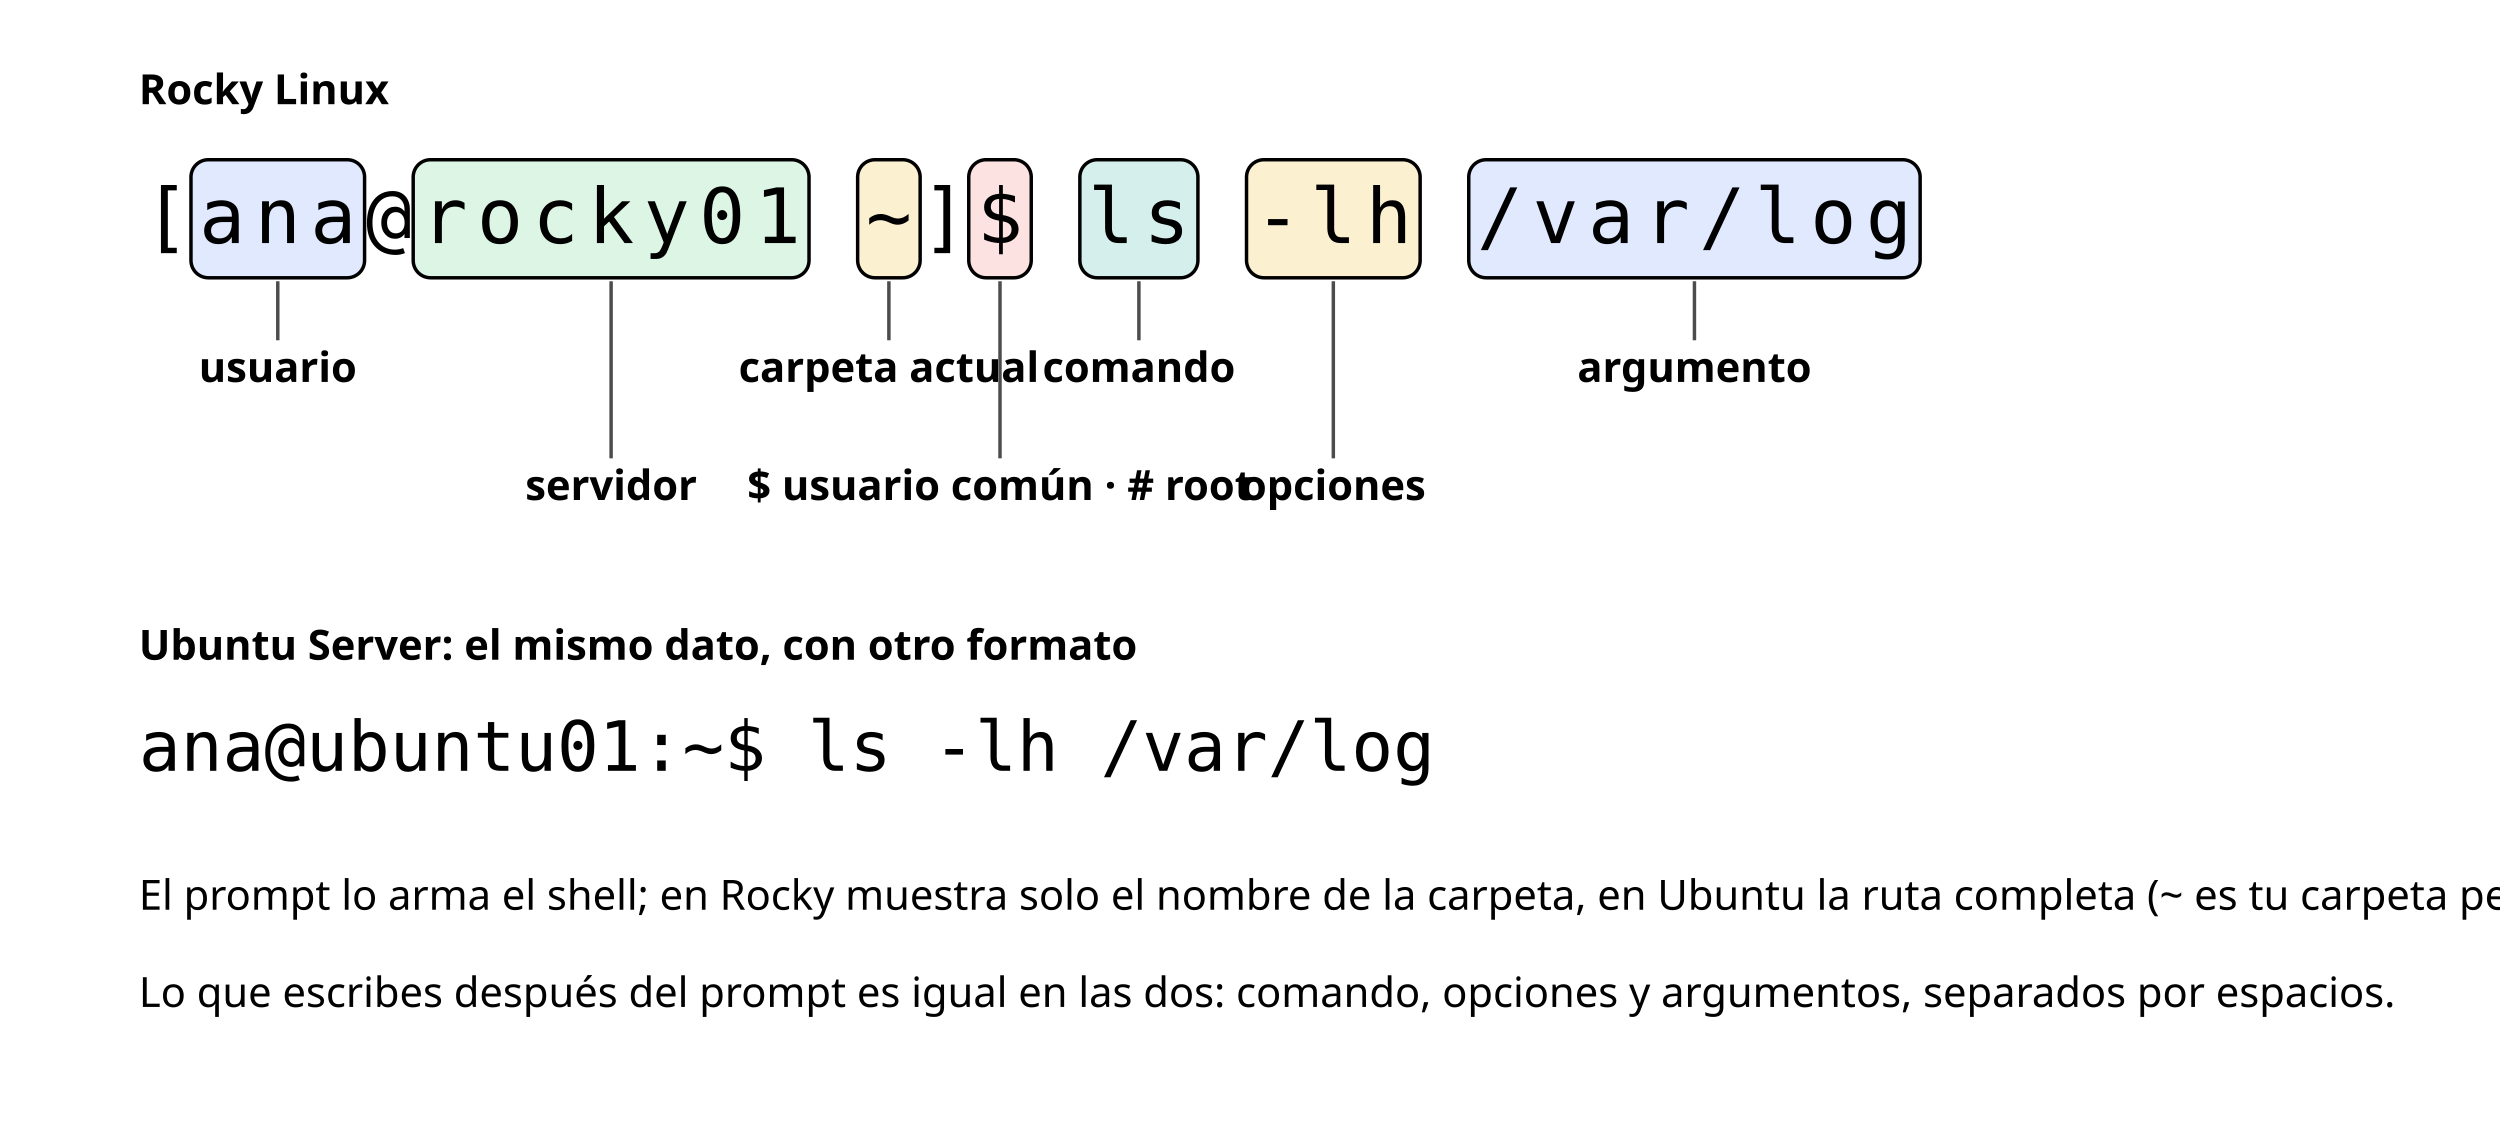
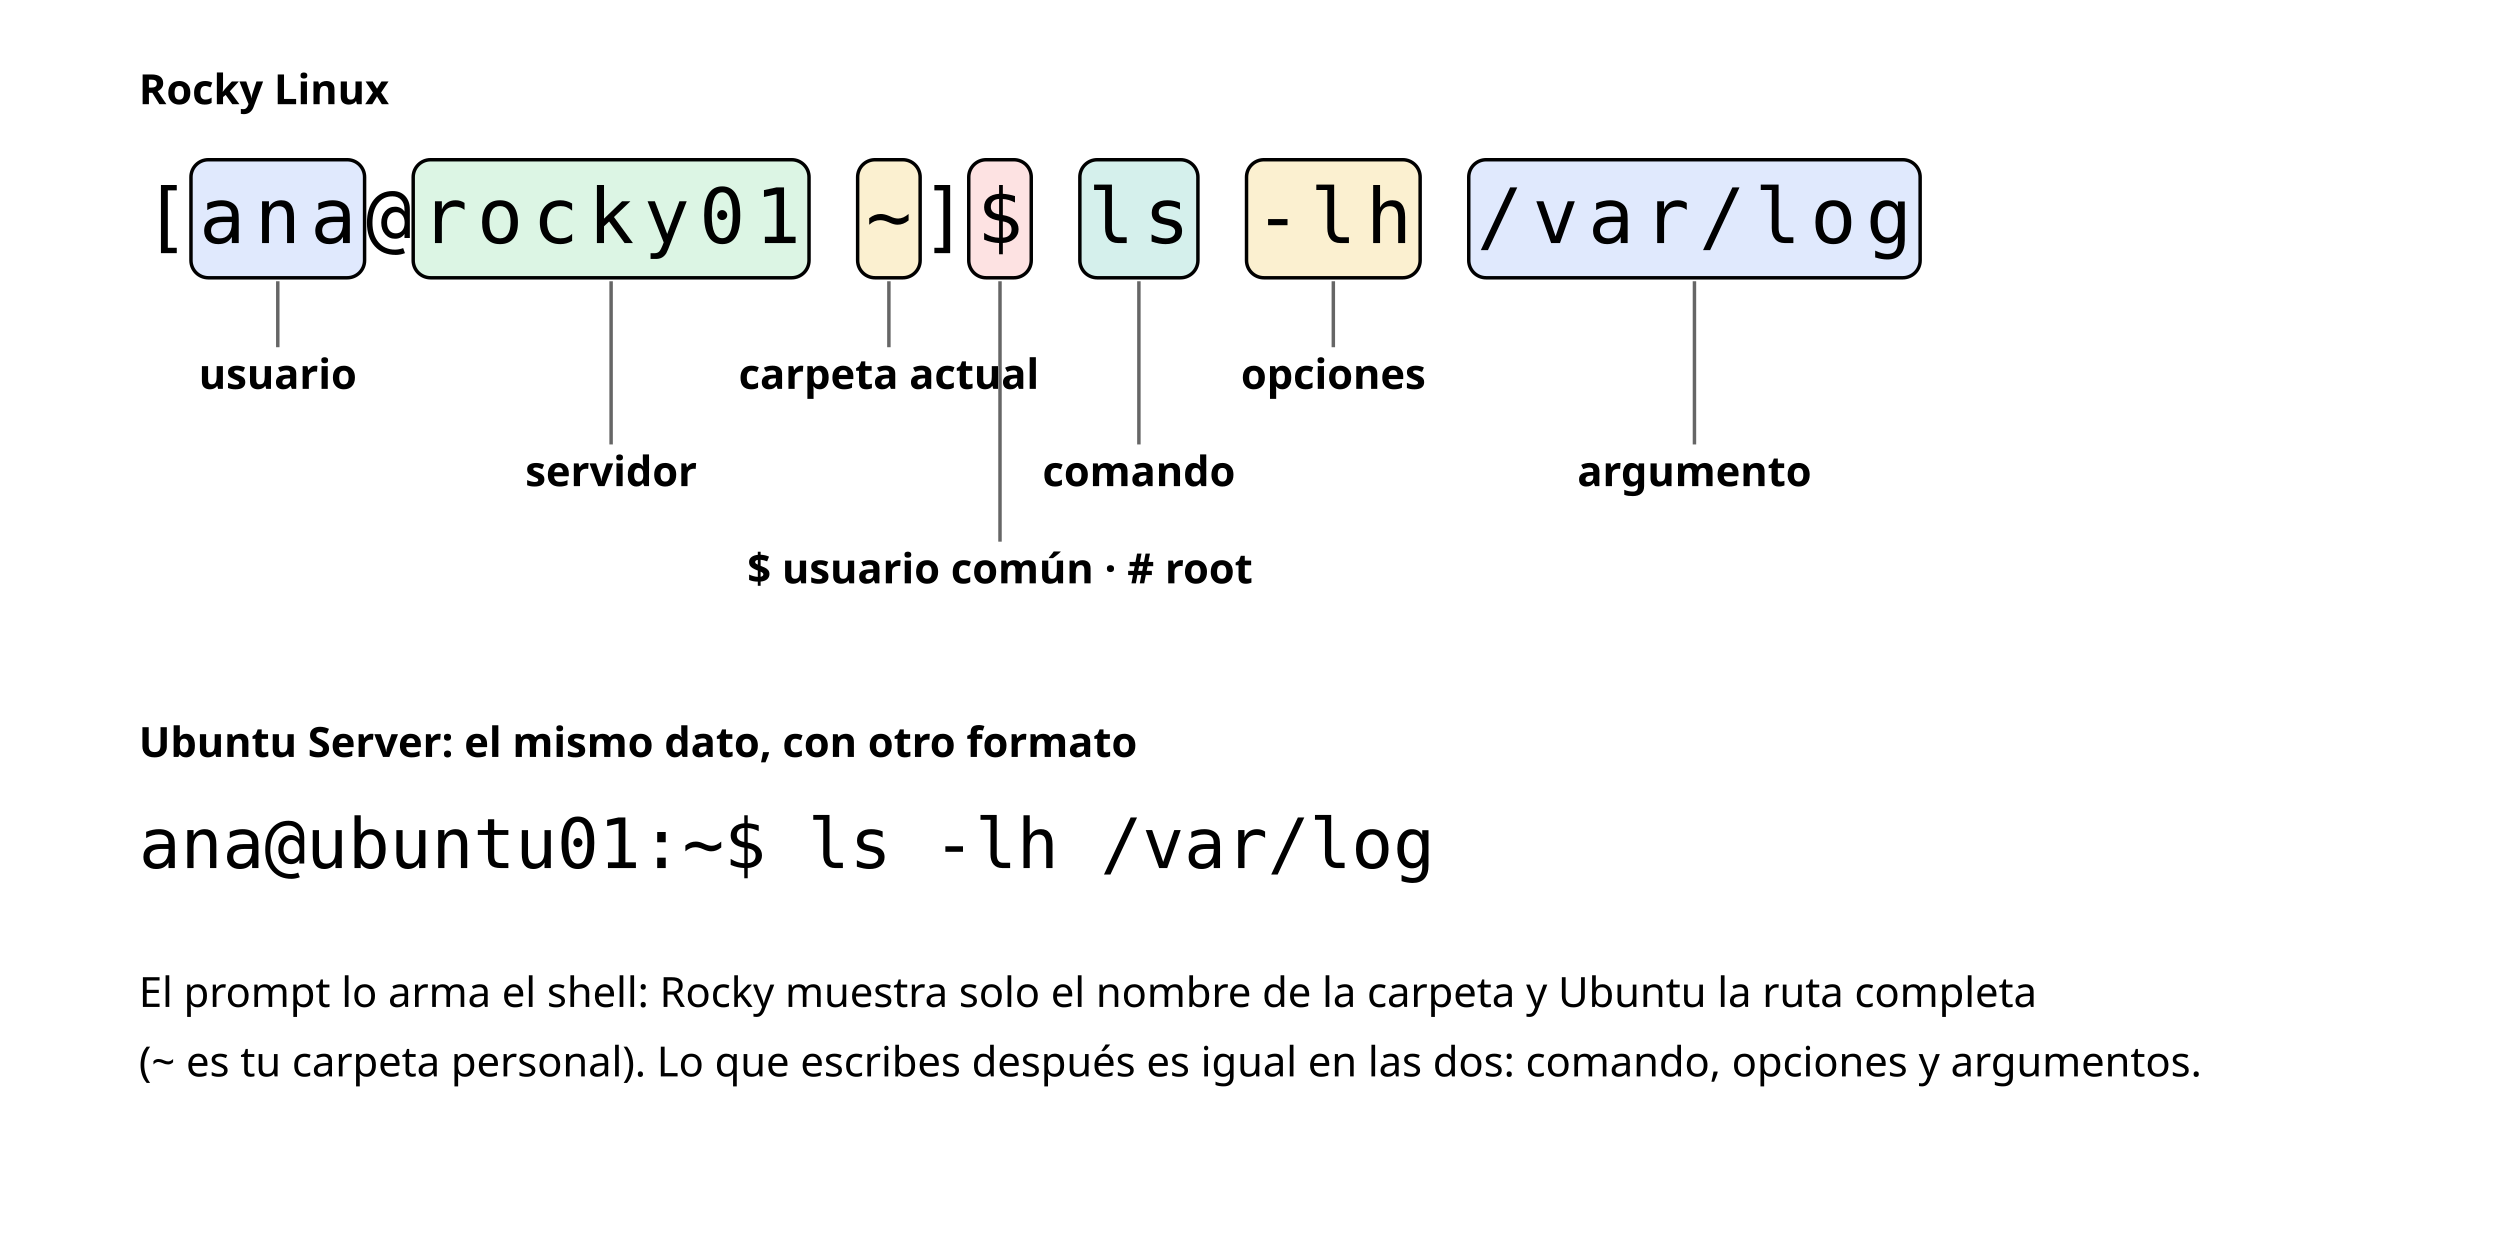
- <svg xmlns="http://www.w3.org/2000/svg" viewBox="0 0 720 330" font-family="system-ui, sans-serif" font-size="12">
+ <svg xmlns="http://www.w3.org/2000/svg" viewBox="0 0 720 360" font-family="system-ui, sans-serif" font-size="12">
  <text x="40" y="30" font-weight="700" fill="currentColor">Rocky Linux</text>
  <rect x="55" y="46" width="50" height="34" rx="5" fill="var(--info-soft, #e0e9fd)" stroke="currentColor" stroke-width="1" />
  <rect x="119" y="46" width="114" height="34" rx="5" fill="var(--ok-soft, #dcf5e4)" stroke="currentColor" stroke-width="1" />
  <rect x="247" y="46" width="18" height="34" rx="5" fill="var(--warn-soft, #fbf0d0)" stroke="currentColor" stroke-width="1" />
  <rect x="279" y="46" width="18" height="34" rx="5" fill="var(--bad-soft, #fde2e2)" stroke="currentColor" stroke-width="1" />
  <rect x="311" y="46" width="34" height="34" rx="5" fill="var(--accent-soft, #d5f0ec)" stroke="currentColor" stroke-width="1" />
  <rect x="359" y="46" width="50" height="34" rx="5" fill="var(--warn-soft, #fbf0d0)" stroke="currentColor" stroke-width="1" />
  <rect x="423" y="46" width="130" height="34" rx="5" fill="var(--info-soft, #e0e9fd)" stroke="currentColor" stroke-width="1" />
  <text x="48.0" y="70" text-anchor="middle" font-family="ui-monospace, monospace" font-size="22" fill="currentColor">[</text>
  <text x="64.0" y="70" text-anchor="middle" font-family="ui-monospace, monospace" font-size="22" fill="currentColor">a</text>
  <text x="80.0" y="70" text-anchor="middle" font-family="ui-monospace, monospace" font-size="22" fill="currentColor">n</text>
  <text x="96.0" y="70" text-anchor="middle" font-family="ui-monospace, monospace" font-size="22" fill="currentColor">a</text>
  <text x="112.0" y="70" text-anchor="middle" font-family="ui-monospace, monospace" font-size="22" fill="currentColor">@</text>
  <text x="128.0" y="70" text-anchor="middle" font-family="ui-monospace, monospace" font-size="22" fill="currentColor">r</text>
  <text x="144.0" y="70" text-anchor="middle" font-family="ui-monospace, monospace" font-size="22" fill="currentColor">o</text>
  <text x="160.0" y="70" text-anchor="middle" font-family="ui-monospace, monospace" font-size="22" fill="currentColor">c</text>
  <text x="176.0" y="70" text-anchor="middle" font-family="ui-monospace, monospace" font-size="22" fill="currentColor">k</text>
  <text x="192.0" y="70" text-anchor="middle" font-family="ui-monospace, monospace" font-size="22" fill="currentColor">y</text>
  <text x="208.0" y="70" text-anchor="middle" font-family="ui-monospace, monospace" font-size="22" fill="currentColor">0</text>
  <text x="224.0" y="70" text-anchor="middle" font-family="ui-monospace, monospace" font-size="22" fill="currentColor">1</text>
  <text x="256.0" y="70" text-anchor="middle" font-family="ui-monospace, monospace" font-size="22" fill="currentColor">~</text>
  <text x="272.0" y="70" text-anchor="middle" font-family="ui-monospace, monospace" font-size="22" fill="currentColor">]</text>
  <text x="288.0" y="70" text-anchor="middle" font-family="ui-monospace, monospace" font-size="22" fill="currentColor">$</text>
  <text x="320.0" y="70" text-anchor="middle" font-family="ui-monospace, monospace" font-size="22" fill="currentColor">l</text>
  <text x="336.0" y="70" text-anchor="middle" font-family="ui-monospace, monospace" font-size="22" fill="currentColor">s</text>
  <text x="368.0" y="70" text-anchor="middle" font-family="ui-monospace, monospace" font-size="22" fill="currentColor">-</text>
  <text x="384.0" y="70" text-anchor="middle" font-family="ui-monospace, monospace" font-size="22" fill="currentColor">l</text>
  <text x="400.0" y="70" text-anchor="middle" font-family="ui-monospace, monospace" font-size="22" fill="currentColor">h</text>
  <text x="432.0" y="70" text-anchor="middle" font-family="ui-monospace, monospace" font-size="22" fill="currentColor">/</text>
  <text x="448.0" y="70" text-anchor="middle" font-family="ui-monospace, monospace" font-size="22" fill="currentColor">v</text>
  <text x="464.0" y="70" text-anchor="middle" font-family="ui-monospace, monospace" font-size="22" fill="currentColor">a</text>
  <text x="480.0" y="70" text-anchor="middle" font-family="ui-monospace, monospace" font-size="22" fill="currentColor">r</text>
  <text x="496.0" y="70" text-anchor="middle" font-family="ui-monospace, monospace" font-size="22" fill="currentColor">/</text>
  <text x="512.0" y="70" text-anchor="middle" font-family="ui-monospace, monospace" font-size="22" fill="currentColor">l</text>
  <text x="528.0" y="70" text-anchor="middle" font-family="ui-monospace, monospace" font-size="22" fill="currentColor">o</text>
  <text x="544.0" y="70" text-anchor="middle" font-family="ui-monospace, monospace" font-size="22" fill="currentColor">g</text>
-   <line x1="80.0" y1="81" x2="80.0" y2="98" stroke="currentColor" stroke-width="1" opacity="0.7" />
-   <text x="80.0" y="110" text-anchor="middle" font-size="12" font-weight="600" fill="currentColor">usuario</text>
-   <line x1="176.0" y1="81" x2="176.0" y2="132" stroke="currentColor" stroke-width="1" opacity="0.7" />
-   <text x="176.0" y="144" text-anchor="middle" font-size="12" font-weight="600" fill="currentColor">servidor</text>
-   <line x1="256.0" y1="81" x2="256.0" y2="98" stroke="currentColor" stroke-width="1" opacity="0.7" />
-   <text x="256.0" y="110" text-anchor="middle" font-size="12" font-weight="600" fill="currentColor">carpeta actual</text>
-   <line x1="288.0" y1="81" x2="288.0" y2="132" stroke="currentColor" stroke-width="1" opacity="0.7" />
-   <text x="288.0" y="144" text-anchor="middle" font-size="12" font-weight="600" fill="currentColor">$ usuario común · # root</text>
-   <line x1="328.0" y1="81" x2="328.0" y2="98" stroke="currentColor" stroke-width="1" opacity="0.7" />
-   <text x="328.0" y="110" text-anchor="middle" font-size="12" font-weight="600" fill="currentColor">comando</text>
-   <line x1="384.0" y1="81" x2="384.0" y2="132" stroke="currentColor" stroke-width="1" opacity="0.7" />
-   <text x="384.0" y="144" text-anchor="middle" font-size="12" font-weight="600" fill="currentColor">opciones</text>
-   <line x1="488.0" y1="81" x2="488.0" y2="98" stroke="currentColor" stroke-width="1" opacity="0.7" />
-   <text x="488.0" y="110" text-anchor="middle" font-size="12" font-weight="600" fill="currentColor">argumento</text>
-   <text x="40" y="190" font-weight="700" fill="currentColor">Ubuntu Server: el mismo dato, con otro formato</text>
-   <text x="40" y="222" font-family="ui-monospace, monospace" font-size="20" fill="currentColor">ana@ubuntu01:~$ ls -lh /var/log</text>
-   <text x="40" y="262" font-size="12" fill="currentColor">El prompt lo arma el shell; en Rocky muestra solo el nombre de la carpeta, en Ubuntu la ruta completa (~ es tu carpeta personal).</text>
-   <text x="40" y="290" font-size="12" fill="currentColor">Lo que escribes después del prompt es igual en las dos: comando, opciones y argumentos, separados por espacios.</text>
+   <line x1="80.0" y1="81" x2="80.0" y2="100" stroke="currentColor" stroke-width="1" opacity="0.6" />
+   <text x="80.0" y="112" text-anchor="middle" font-size="12" font-weight="600" fill="currentColor" stroke="var(--surface, #fff)" stroke-width="4" paint-order="stroke">usuario</text>
+   <line x1="256.0" y1="81" x2="256.0" y2="100" stroke="currentColor" stroke-width="1" opacity="0.6" />
+   <text x="256.0" y="112" text-anchor="middle" font-size="12" font-weight="600" fill="currentColor" stroke="var(--surface, #fff)" stroke-width="4" paint-order="stroke">carpeta actual</text>
+   <line x1="384.0" y1="81" x2="384.0" y2="100" stroke="currentColor" stroke-width="1" opacity="0.6" />
+   <text x="384.0" y="112" text-anchor="middle" font-size="12" font-weight="600" fill="currentColor" stroke="var(--surface, #fff)" stroke-width="4" paint-order="stroke">opciones</text>
+   <line x1="176.0" y1="81" x2="176.0" y2="128" stroke="currentColor" stroke-width="1" opacity="0.6" />
+   <text x="176.0" y="140" text-anchor="middle" font-size="12" font-weight="600" fill="currentColor" stroke="var(--surface, #fff)" stroke-width="4" paint-order="stroke">servidor</text>
+   <line x1="328.0" y1="81" x2="328.0" y2="128" stroke="currentColor" stroke-width="1" opacity="0.6" />
+   <text x="328.0" y="140" text-anchor="middle" font-size="12" font-weight="600" fill="currentColor" stroke="var(--surface, #fff)" stroke-width="4" paint-order="stroke">comando</text>
+   <line x1="488.0" y1="81" x2="488.0" y2="128" stroke="currentColor" stroke-width="1" opacity="0.6" />
+   <text x="488.0" y="140" text-anchor="middle" font-size="12" font-weight="600" fill="currentColor" stroke="var(--surface, #fff)" stroke-width="4" paint-order="stroke">argumento</text>
+   <line x1="288.0" y1="81" x2="288.0" y2="156" stroke="currentColor" stroke-width="1" opacity="0.6" />
+   <text x="288.0" y="168" text-anchor="middle" font-size="12" font-weight="600" fill="currentColor" stroke="var(--surface, #fff)" stroke-width="4" paint-order="stroke">$ usuario común · # root</text>
+   <text x="40" y="218" font-weight="700" fill="currentColor">Ubuntu Server: el mismo dato, con otro formato</text>
+   <text x="40" y="250" font-family="ui-monospace, monospace" font-size="20" fill="currentColor">ana@ubuntu01:~$ ls -lh /var/log</text>
+   <text x="40" y="290" font-size="12" fill="currentColor">El prompt lo arma el shell: Rocky muestra solo el nombre de la carpeta y Ubuntu la ruta completa</text>
+   <text x="40" y="310" font-size="12" fill="currentColor">(~ es tu carpeta personal). Lo que escribes después es igual en las dos: comando, opciones y argumentos.</text>
</svg>
